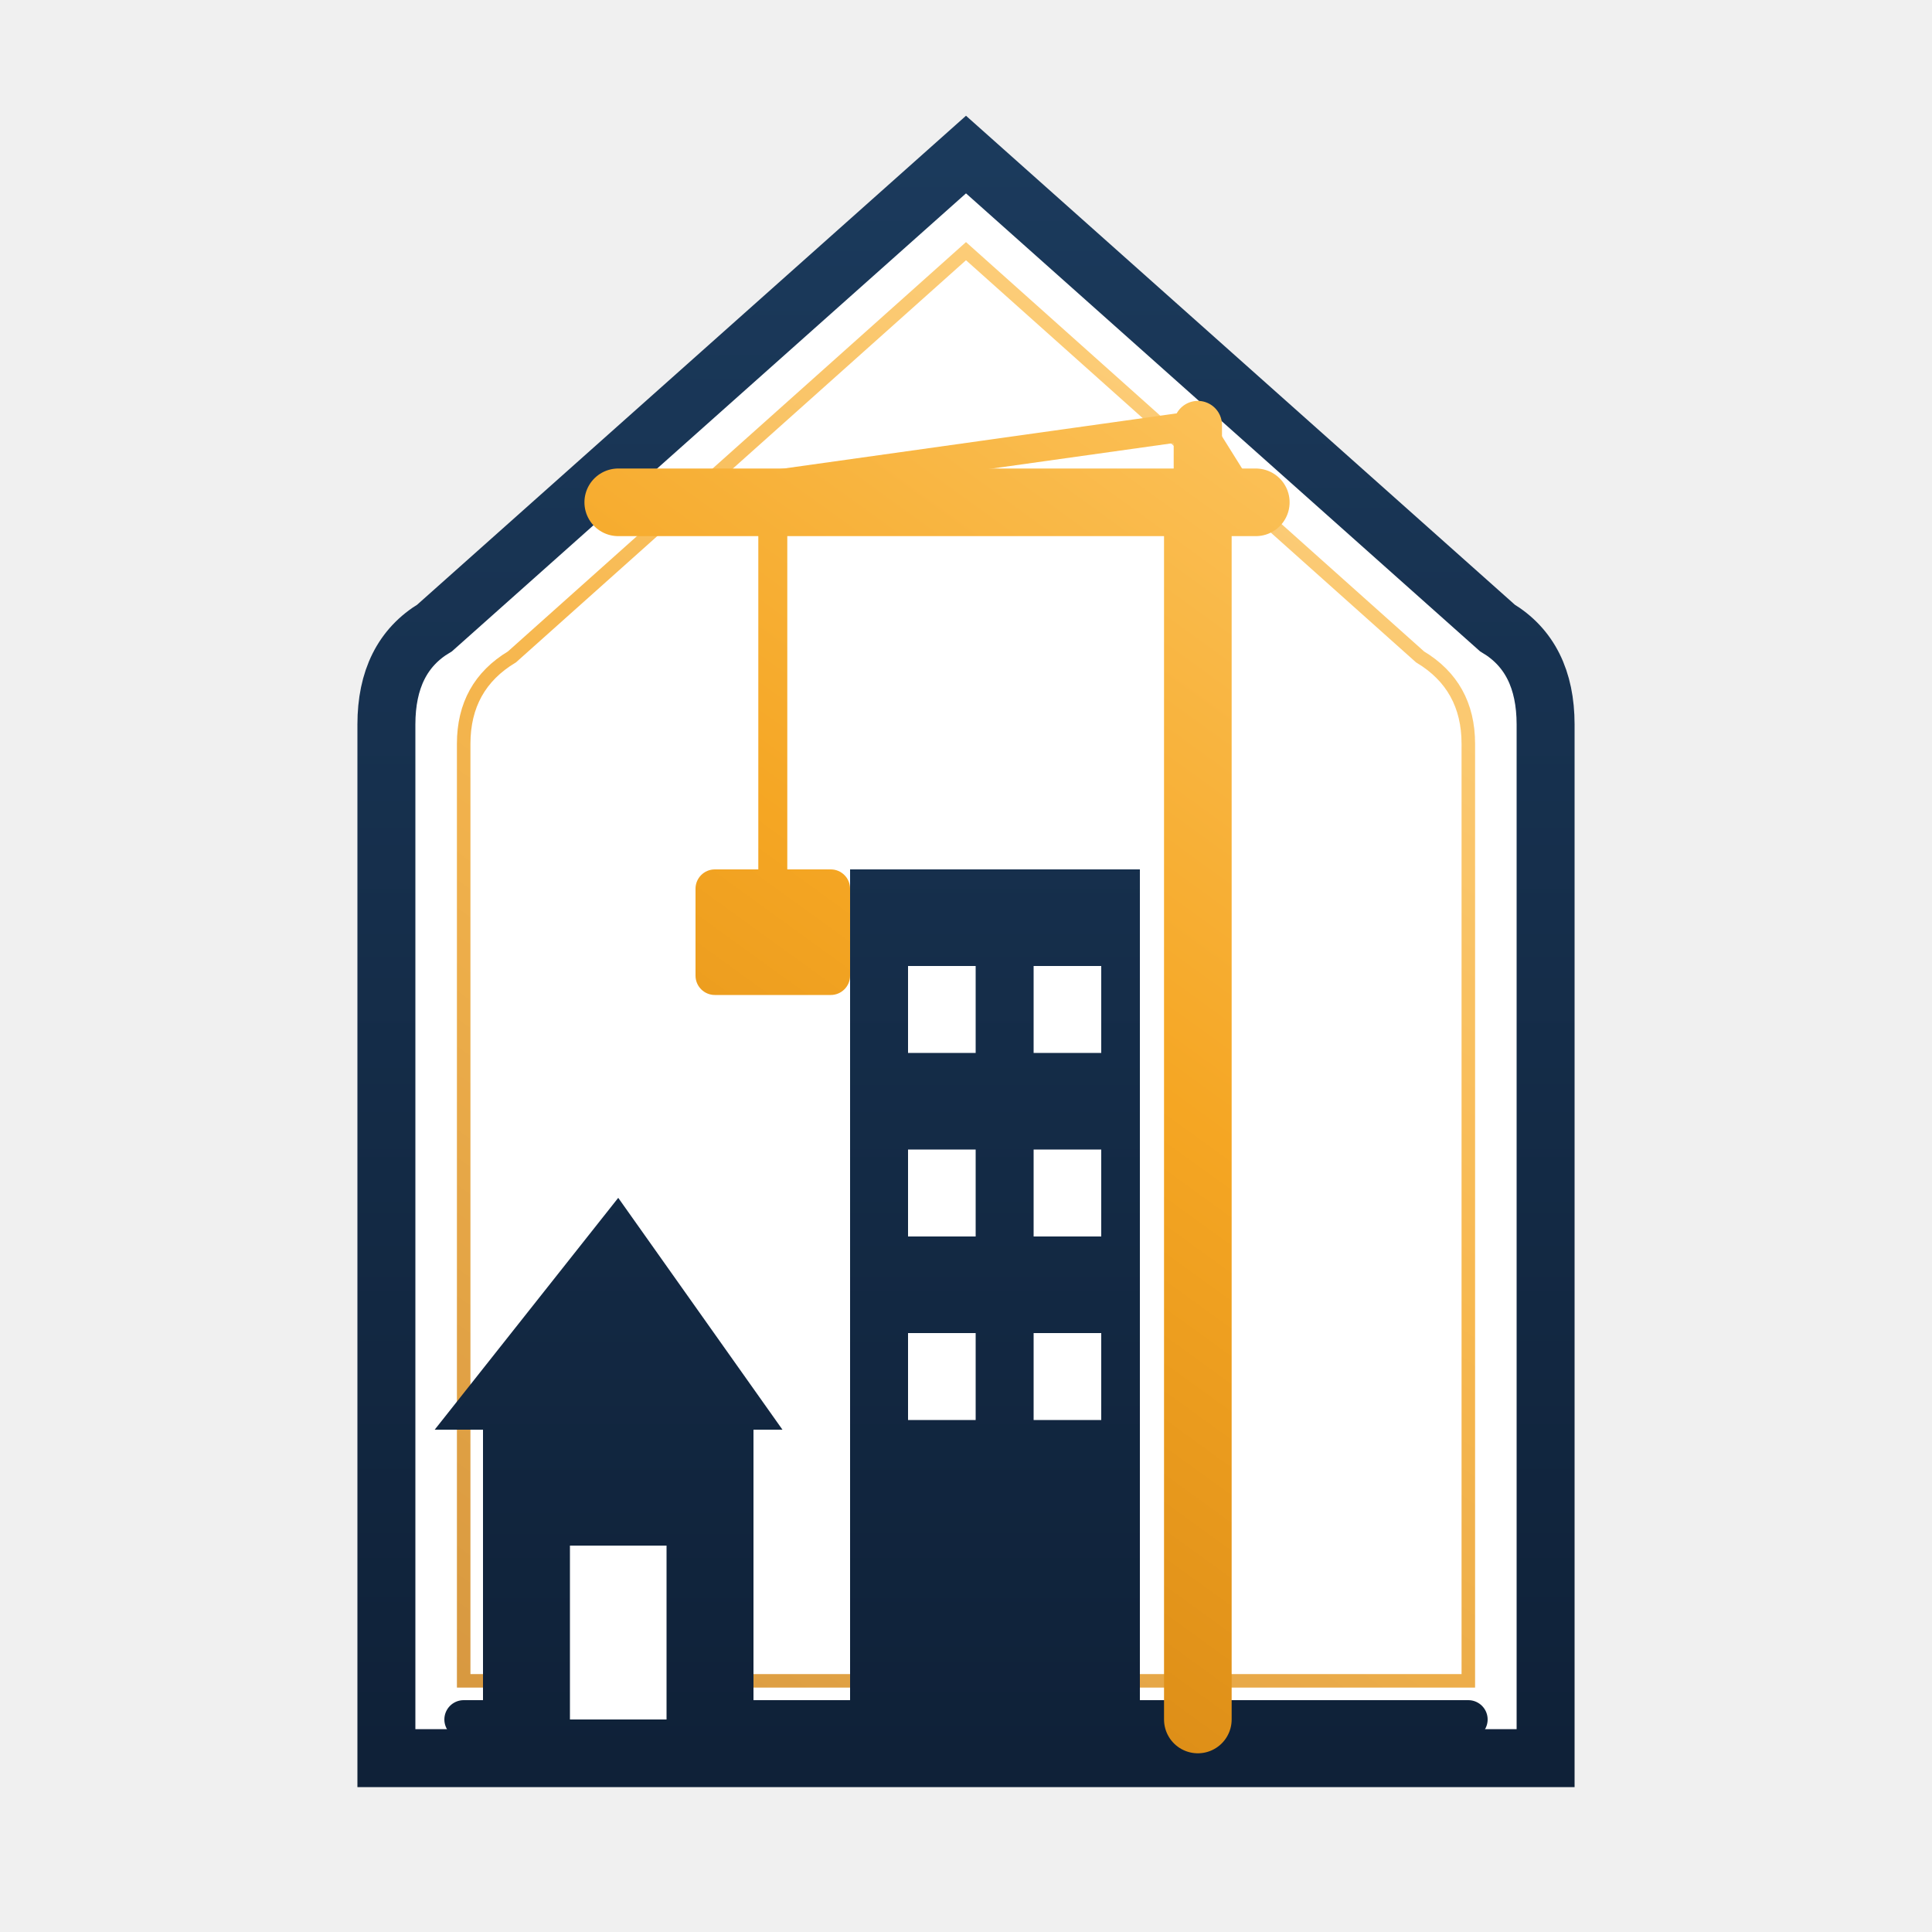
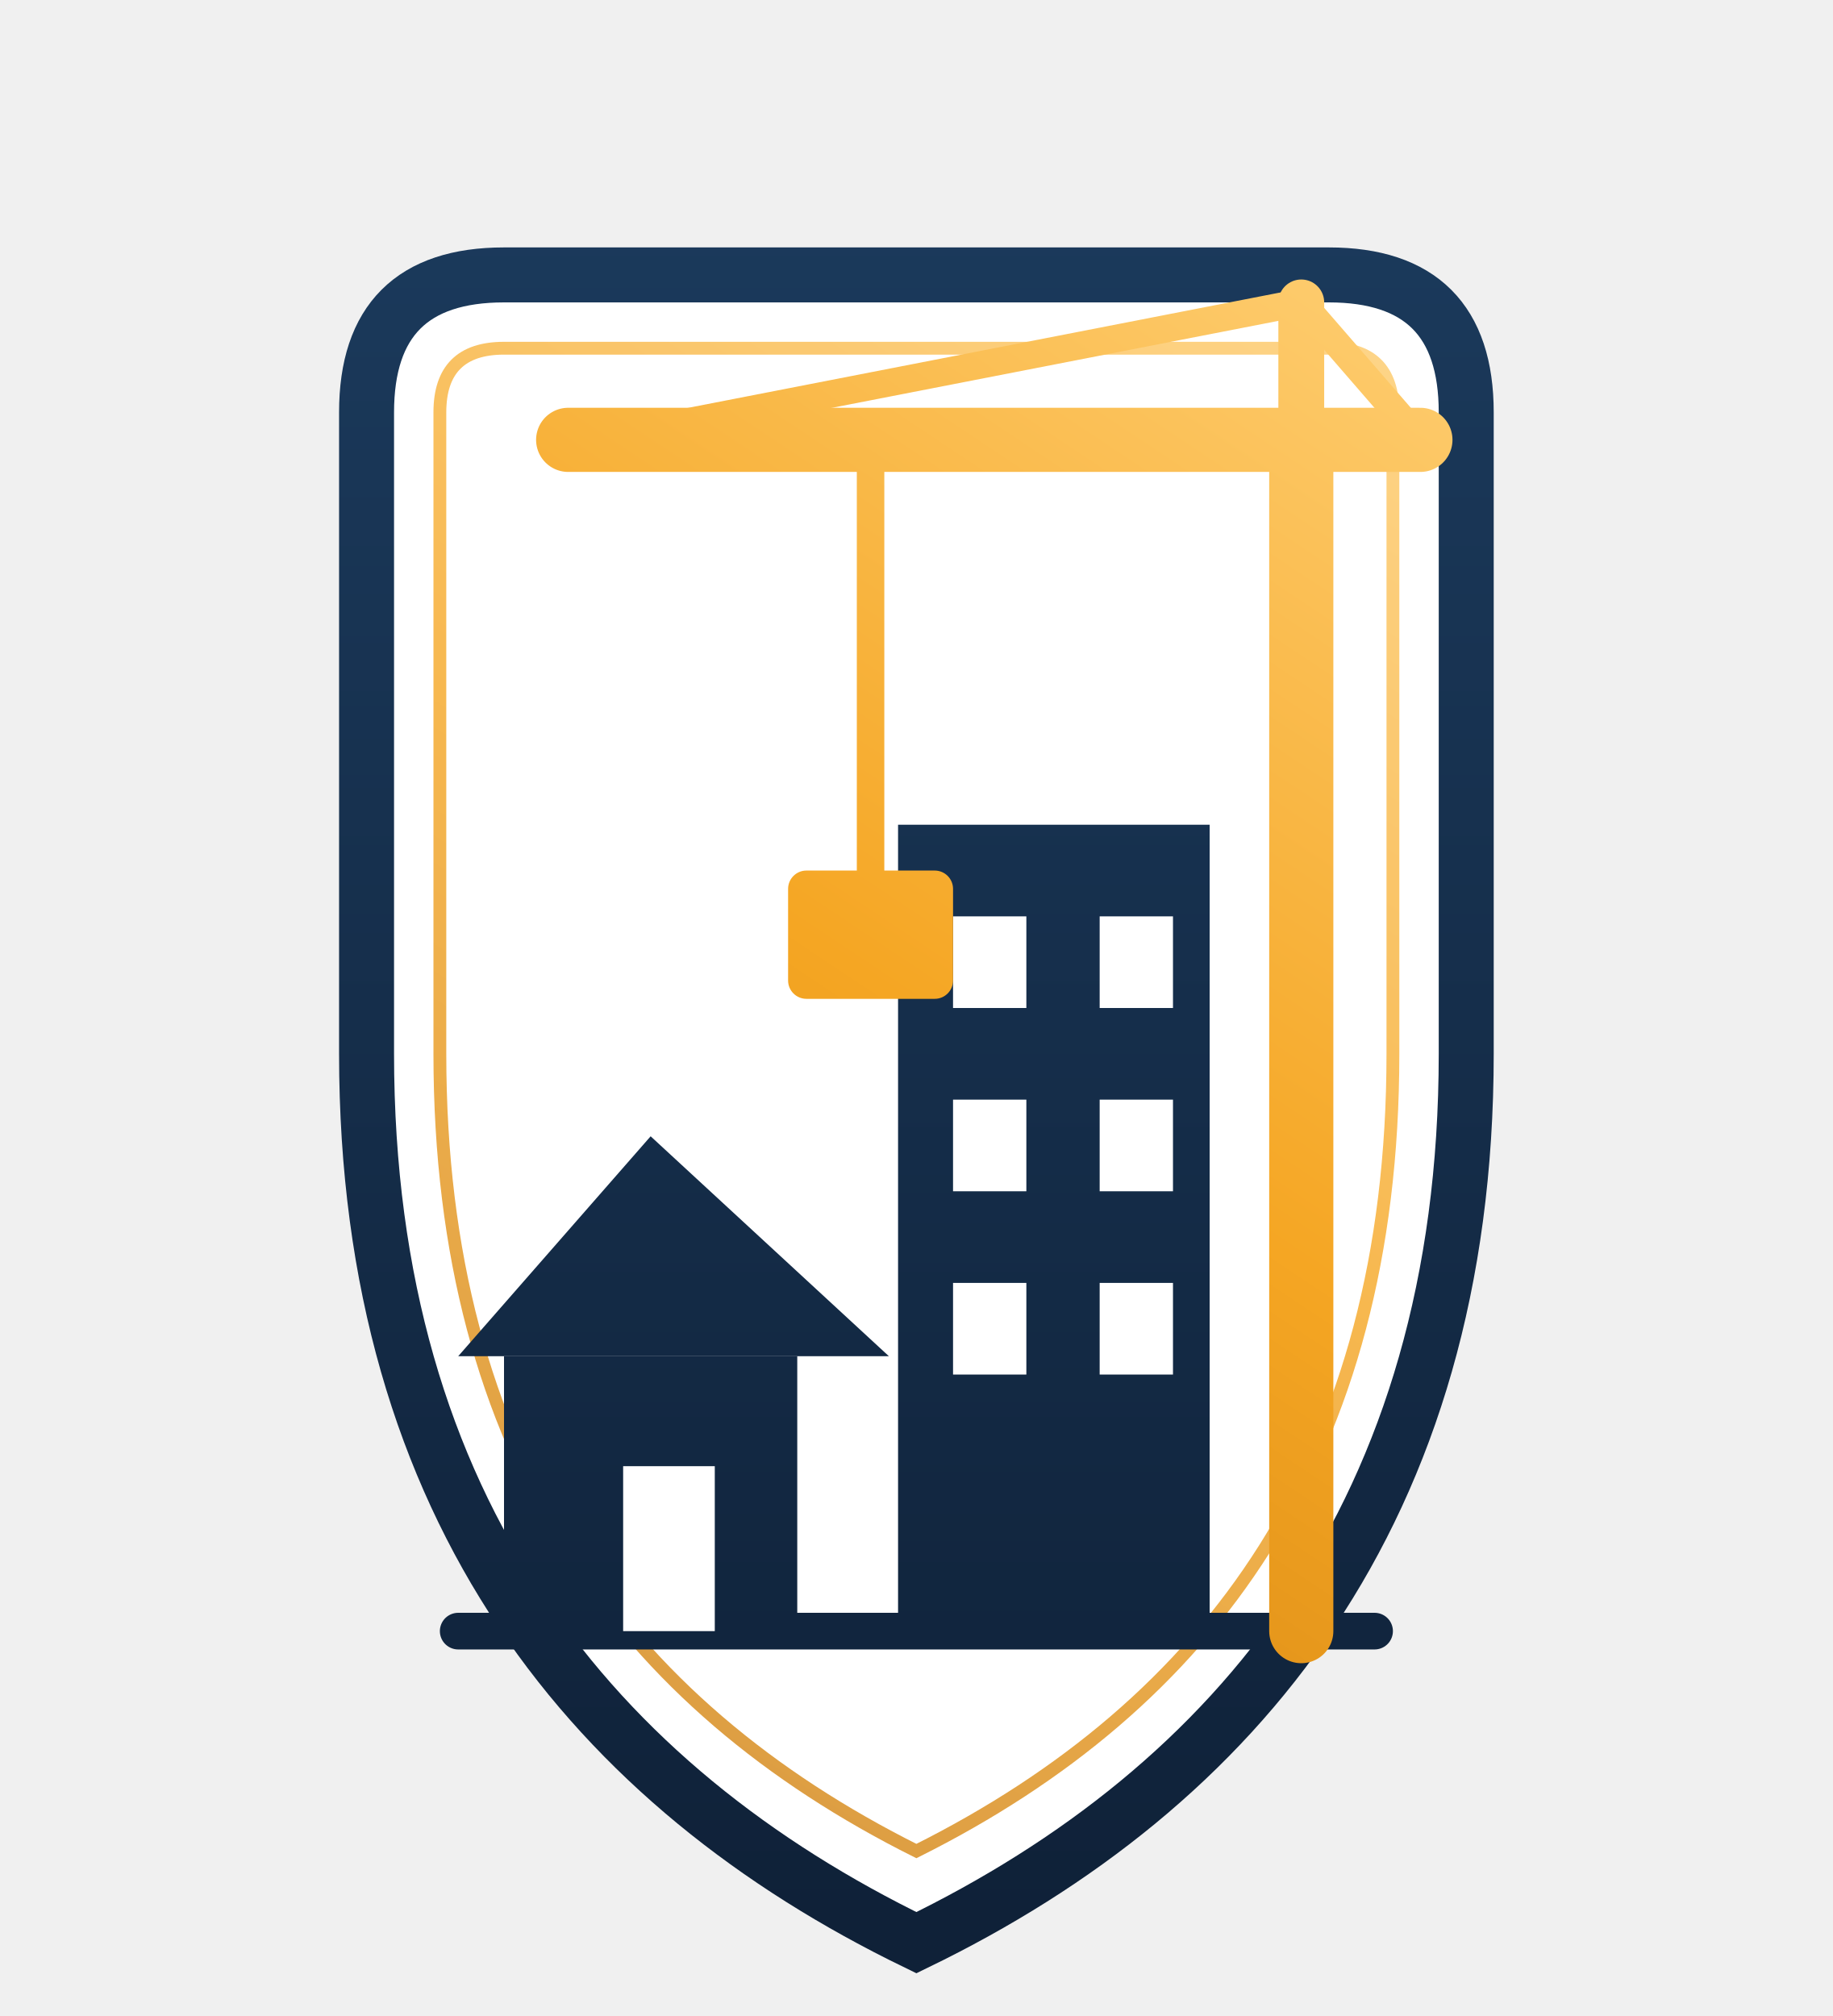
- <svg xmlns="http://www.w3.org/2000/svg" viewBox="0 0 200 200">
+ <svg xmlns="http://www.w3.org/2000/svg" viewBox="0 0 200 220">
  <defs>
-     <linearGradient id="gold" gradientUnits="userSpaceOnUse" x1="40" y1="182" x2="160" y2="16">
+     <linearGradient id="gold" gradientUnits="userSpaceOnUse" x1="40" y1="200" x2="160" y2="20">
      <stop offset="0%" stop-color="#c97a0e" />
      <stop offset="50%" stop-color="#f5a623" />
      <stop offset="100%" stop-color="#ffd27a" />
    </linearGradient>
-     <linearGradient id="navy" gradientUnits="userSpaceOnUse" x1="100" y1="16" x2="100" y2="182">
+     <linearGradient id="navy" gradientUnits="userSpaceOnUse" x1="100" y1="20" x2="100" y2="210">
      <stop offset="0%" stop-color="#1b3a5c" />
      <stop offset="100%" stop-color="#0f2138" />
    </linearGradient>
  </defs>
-   <path d="M100,16 L155,65 Q160,68 160,75 L160,182 L40,182 L40,75 Q40,68 45,65 Z" fill="#ffffff" stroke="url(#navy)" stroke-width="6" />
-   <path d="M100,26 L147,68 Q152,71 152,77 L152,174 L48,174 L48,77 Q48,71 53,68 Z" fill="none" stroke="url(#gold)" stroke-width="1.4" opacity="0.8" />
-   <line x1="48" y1="178" x2="152" y2="178" stroke="url(#navy)" stroke-width="4" stroke-linecap="round" />
-   <rect x="50" y="148" width="28" height="30" fill="url(#navy)" />
-   <path d="M45,148 L81,148 L64,124 Z" fill="url(#navy)" />
-   <rect x="59" y="160" width="10" height="18" fill="#ffffff" />
-   <rect x="88" y="90" width="30" height="88" fill="url(#navy)" />
+   <path d="M55,30 Q40,30 40,45 L40,115 C40,165 65,195 100,212 C135,195 160,165 160,115 L160,45 Q160,30 145,30 Z" fill="#ffffff" stroke="url(#navy)" stroke-width="6" />
+   <path d="M55,38 Q48,38 48,45 L48,115 C48,159 68,186 100,202 C132,186 152,159 152,115 L152,45 Q152,38 145,38 Z" fill="none" stroke="url(#gold)" stroke-width="1.4" opacity="0.8" />
+   <line x1="50" y1="178" x2="150" y2="178" stroke="url(#navy)" stroke-width="4" stroke-linecap="round" />
+   <rect x="55" y="148" width="32" height="30" fill="url(#navy)" />
+   <path d="M50,148 L97,148 L71,124 Z" fill="url(#navy)" />
+   <rect x="68" y="160" width="10" height="18" fill="#ffffff" />
+   <rect x="98" y="90" width="34" height="88" fill="url(#navy)" />
  <g fill="#ffffff">
-     <rect x="94" y="100" width="7" height="9" />
-     <rect x="107" y="100" width="7" height="9" />
-     <rect x="94" y="119" width="7" height="9" />
-     <rect x="107" y="119" width="7" height="9" />
-     <rect x="94" y="138" width="7" height="9" />
-     <rect x="107" y="138" width="7" height="9" />
+     <rect x="104" y="100" width="8" height="10" />
+     <rect x="120" y="100" width="8" height="10" />
+     <rect x="104" y="120" width="8" height="10" />
+     <rect x="120" y="120" width="8" height="10" />
+     <rect x="104" y="140" width="8" height="10" />
+     <rect x="120" y="140" width="8" height="10" />
  </g>
-   <line x1="124" y1="178" x2="124" y2="52" stroke="url(#gold)" stroke-width="7" stroke-linecap="round" />
-   <line x1="64" y1="52" x2="130" y2="52" stroke="url(#gold)" stroke-width="7" stroke-linecap="round" />
-   <line x1="124" y1="52" x2="124" y2="44" stroke="url(#gold)" stroke-width="5" stroke-linecap="round" />
-   <path d="M124,44 L67,52 M124,44 L129,52" fill="none" stroke="url(#gold)" stroke-width="3" stroke-linecap="round" />
-   <line x1="80" y1="52" x2="80" y2="90" stroke="url(#gold)" stroke-width="3" stroke-linecap="round" />
-   <rect x="72" y="90" width="16" height="13" rx="2" fill="url(#gold)" />
+   <line x1="142" y1="178" x2="142" y2="48" stroke="url(#gold)" stroke-width="7" stroke-linecap="round" />
+   <line x1="62" y1="48" x2="155" y2="48" stroke="url(#gold)" stroke-width="7" stroke-linecap="round" />
+   <line x1="142" y1="48" x2="142" y2="33" stroke="url(#gold)" stroke-width="5" stroke-linecap="round" />
+   <path d="M142,33 L65,48 M142,33 L155,48" fill="none" stroke="url(#gold)" stroke-width="3" stroke-linecap="round" />
+   <line x1="95" y1="48" x2="95" y2="95" stroke="url(#gold)" stroke-width="3" stroke-linecap="round" />
+   <rect x="86" y="95" width="18" height="14" rx="2" fill="url(#gold)" />
</svg>
